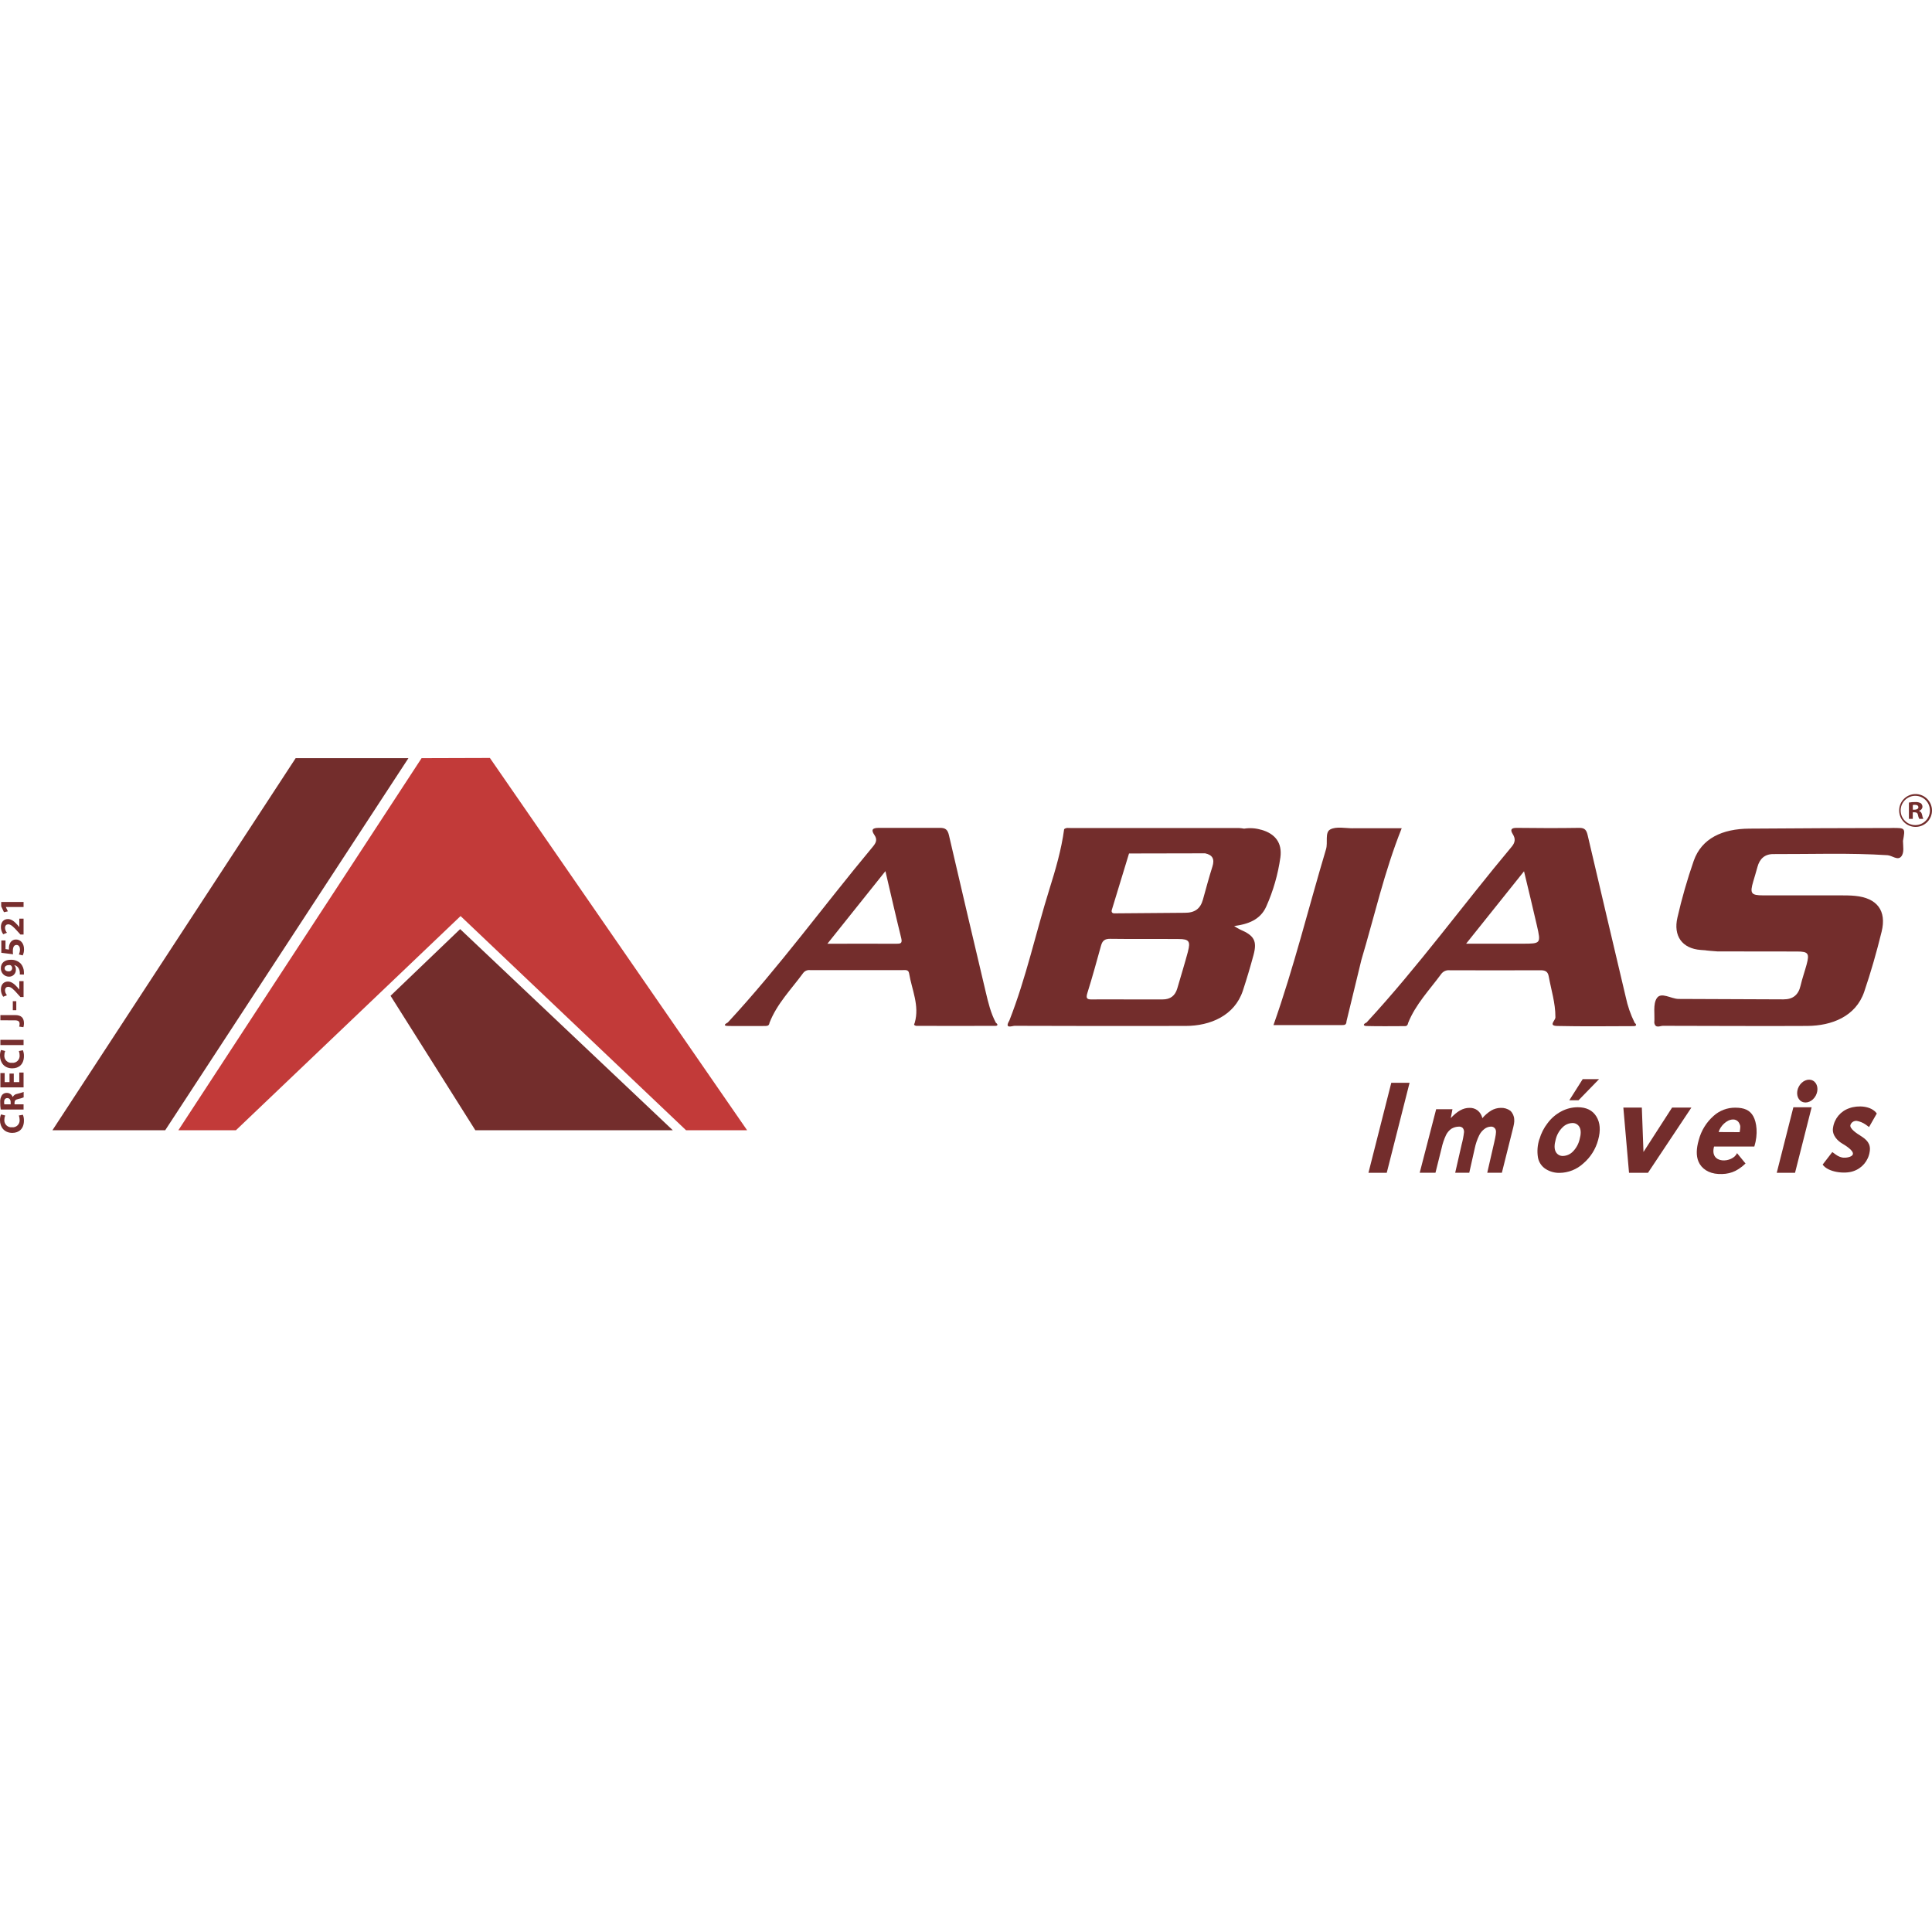
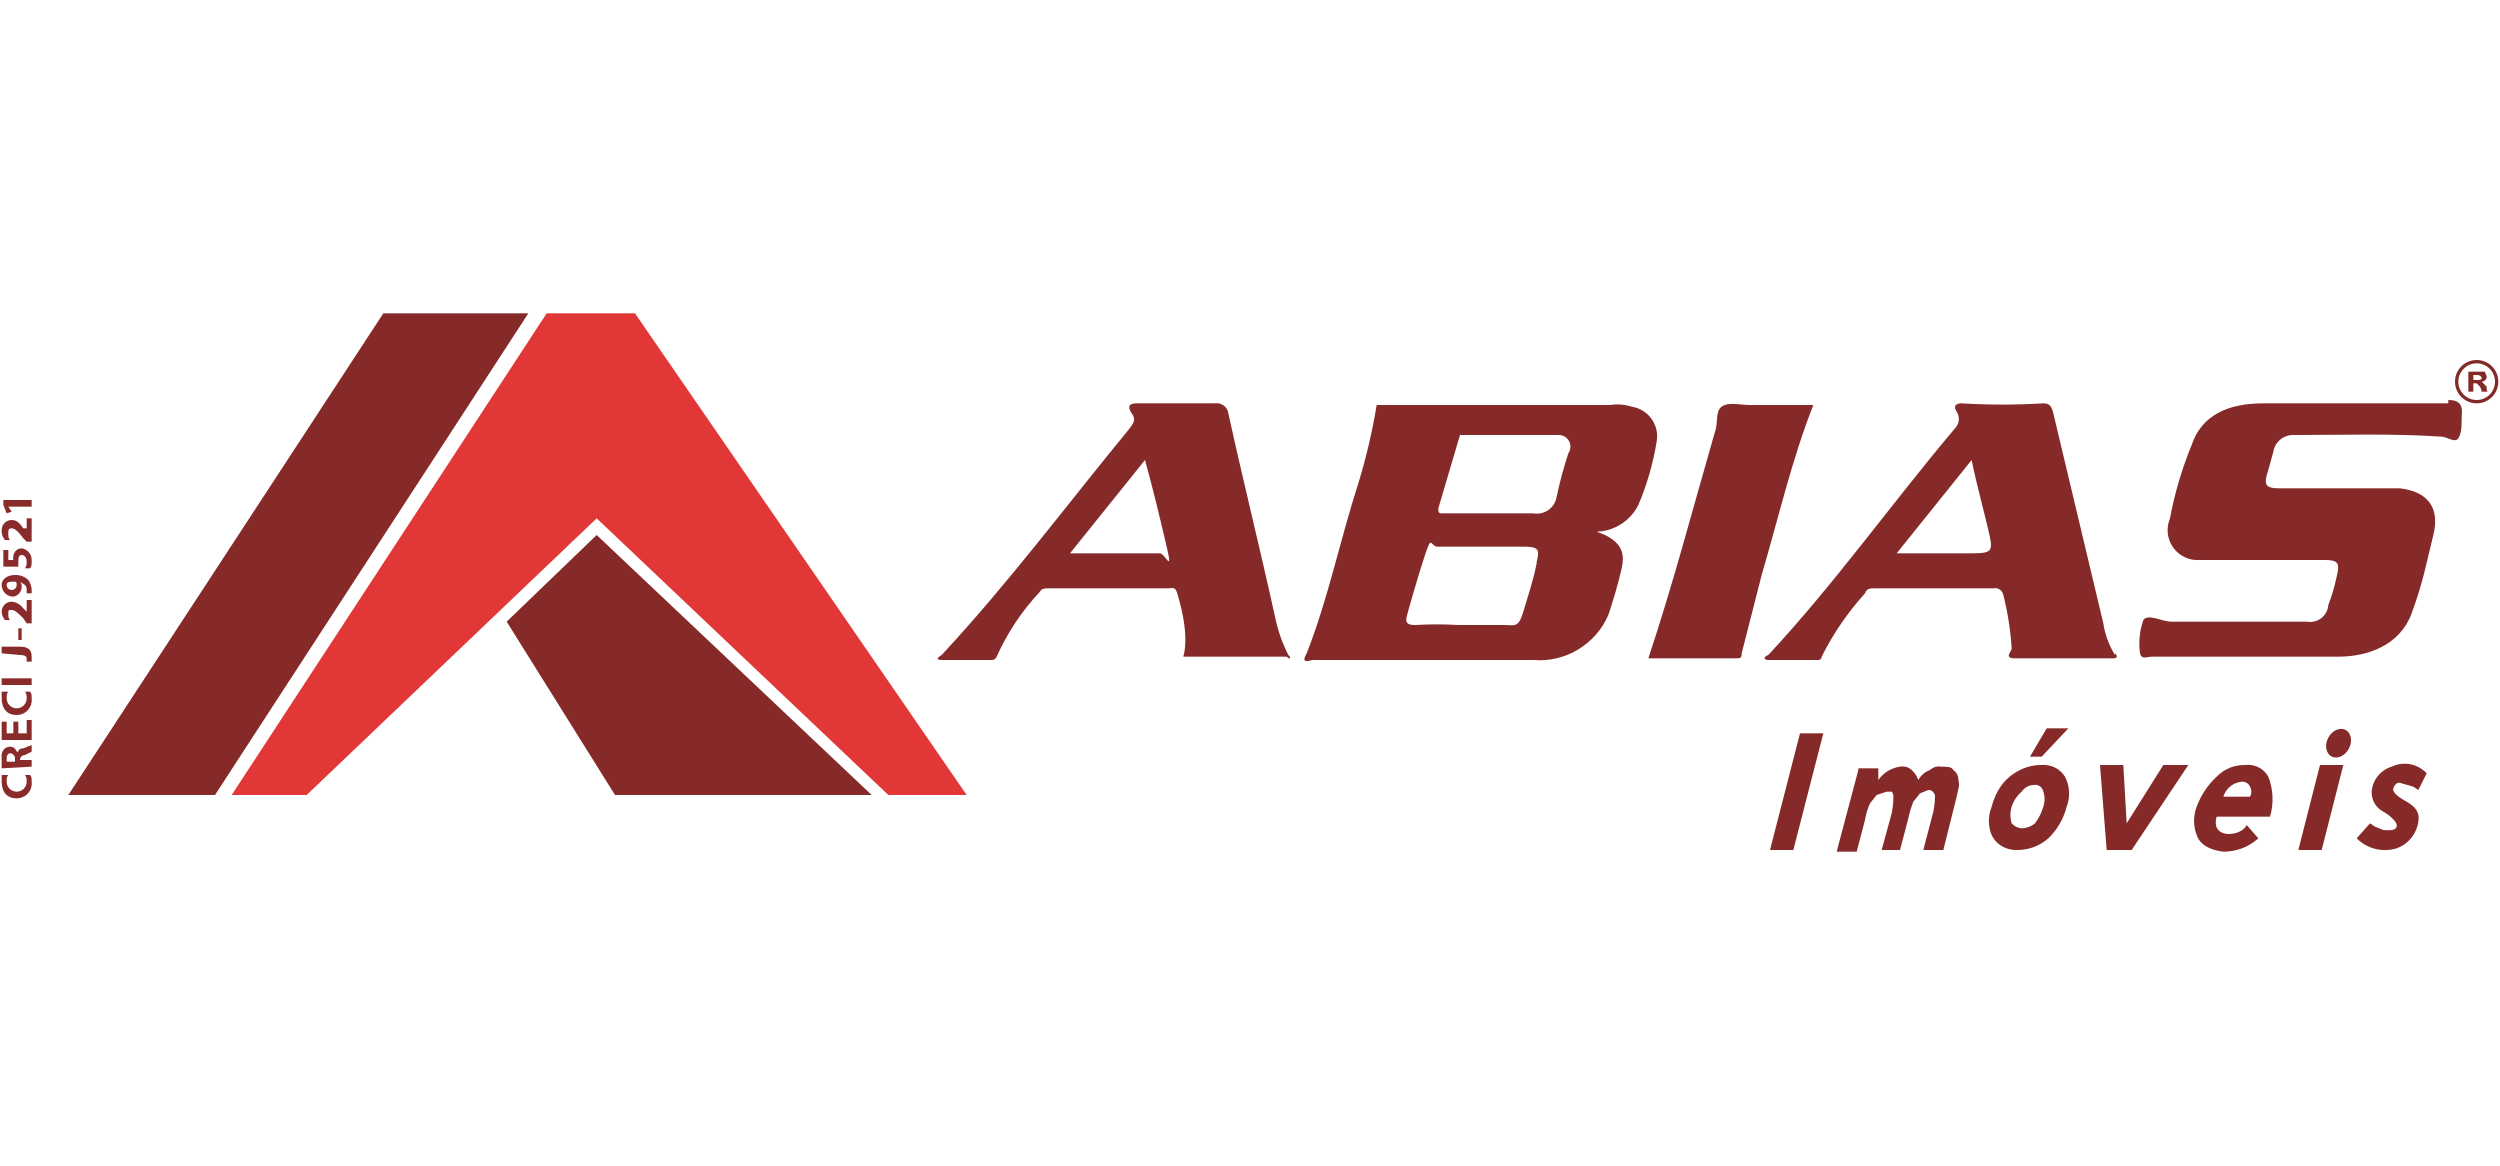
- <svg xmlns="http://www.w3.org/2000/svg" id="Camada_1" data-name="Camada 1" viewBox="0 0 1000 1000">
-   <defs>
-     <style>.cls-1,.cls-4{fill:#732d2c}.cls-2{fill:#772e2e}.cls-3{fill:#722d2c}.cls-4{fill-rule:evenodd}</style>
-   </defs>
-   <g id="Camada_1-2" data-name="Camada_1">
-     <g id="_2063740143664" data-name="2063740143664">
-       <path class="cls-1" d="M700.27 428.72c-4 0-8.66-1.08-11.77.62-2.84 1.55-1.11 6.73-2.14 10.17-9.05 30.24-16.56 60.94-27.21 91.07h35.57c1.35 0 2.17-.18 2.23-2l7.72-31.81c6.75-22.58 11.87-45.67 20.85-68.07h-25.25ZM846.08 529.34a55.49 55.49 0 0 1-4.59-13.25c-6.57-27.92-13.2-55.82-19.71-83.75-.6-2.58-1.4-3.88-4.37-3.84-10.79.17-21.6.14-32.39 0-2.93 0-3.41 1-2 3.26s1.34 4.21-.57 6.49c-25.25 30.14-48.36 62.05-75.13 91-1.71.76-2.06 1.77.15 1.82 6.57.18 13.16.06 19.74.05 1 0 1.5-.65 1.62-1.61 3.86-9.68 11.06-17.09 17.09-25.31a4.82 4.82 0 0 1 4.43-2c15.65.05 31.3.08 46.95 0 2.47 0 3.86.61 4.31 3.14 1.27 7 3.49 13.83 3.46 21v.45c-.26 1.63-3.65 4.15.92 4.25 13.15.29 26.32.13 39.48.09 1.33 0 2-.6.6-1.74Zm-57.25-78.4c2.38 10 4.62 19.12 6.7 28.25s2 9.26-7.33 9.26h-29.34l30-37.51ZM515.45 529.35c-2.66-5-3.93-10.38-5.21-15.79-6.39-27.07-12.8-54.13-19.06-81.23-.69-3-1.89-3.89-4.9-3.83h-31.35c-3.32 0-4.24.93-2.32 3.71 1.81 2.63.56 4.38-1.13 6.4-25.06 30.07-48.09 61.83-74.74 90.6-3.19 1.73-.74 1.83.62 1.84 6.24.08 12.48 0 18.72 0 1.15 0 2.06-.23 2.19-1.59 3.84-9.93 11.29-17.4 17.42-25.78a3.88 3.88 0 0 1 3.59-1.56h48.05c1.35 0 2.89-.3 3.22 1.69 1.41 8.47 5.48 16.64 2.92 25.56l-.31.81c-.17.44.76.8 1.16.8q20.3.08 40.6 0c1.42.09 1.92-.57.53-1.63Zm-57.16-78.45c2.88 12.31 5.44 23.55 8.2 34.74.66 2.7-.45 2.85-2.56 2.84-11.46-.06-22.91 0-35.67 0ZM979.56 428.57c-24.71 0-49.4.18-74.11.33-13.91.08-24.67 5-28.78 16.66a278 278 0 0 0-8.45 29.44c-2.15 9.31 2.33 16 12.16 16.7s1.94.18 2.91.18c-2.08 0 5.55.57 5.64.57 13.77 0 27.54 0 41.31.05 5.74 0 6.39 1.05 4.88 6.66-1 3.69-2.29 7.31-3.15 11-1.1 4.83-4 7.14-8.88 7.11l-54.38-.22c-3.86-.11-8.9-3.72-11.12-.43-2.11 3.12-1 8.41-1.33 12.74.53 3.14 3 1.59 4.47 1.6 24.9 0 49.8.21 74.7.06 12.62-.07 25.11-4.84 29.49-17.7 3.47-10.2 6.44-20.6 9-31.06 2.69-10.93-2.37-17.46-13.69-18.56-2.42-.24-4.87-.25-7.31-.26h-40.27c-6.33 0-7-1-5.18-7.18.73-2.51 1.51-5 2.18-7.52 1.13-4.22 3.79-6.69 8.2-6.67 19.69.07 39.39-.69 59.08.58 2.46.16 5.26 2.88 7.12.7 1.7-2 .95-5.33.93-8.1 1.22-6.71 1.22-6.71-5.44-6.71ZM652.74 429.49a19.64 19.64 0 0 0-8.79-.58 20.35 20.35 0 0 0-2.56-.32H554.3c-1.19 0-2.46-.32-3.5.59-1.43 10.62-4.43 20.87-7.61 31-7.08 22.66-12.06 45.95-20.77 68.1-2.71 4.5 1.58 2.67 2.74 2.68q44.26.16 88.54.06c12.64 0 25.3-5.26 29.6-18.23 2-6.09 3.84-12.25 5.51-18.44 2-7.37.29-10.16-6.92-13.22a27.53 27.53 0 0 1-3.1-1.81c7-.94 13.49-3.1 16.61-10.08a94.51 94.51 0 0 0 7.33-25.48c1-7.5-2.67-12.27-10-14.31Zm-37.86 63.06c-1.71 6.38-3.67 12.68-5.5 19-1.11 3.85-3.61 5.77-7.63 5.75h-18.26c-5.92 0-11.84-.08-17.75 0-2.54.05-4 0-2.91-3.35 2.56-8.11 4.79-16.33 7.07-24.52.7-2.52 1.94-3.54 4.75-3.5 11.83.17 23.66 0 35.49.11 5.29 0 6.14 1.22 4.74 6.42Zm12.66-44c-1.79 5.62-3.3 11.34-4.88 17-1.34 4.83-4.2 6.94-9.48 6.91l-36.48.29c-1 0-1.57-.7-1.22-1.8l8.9-29.19 39.39-.08c3.92.84 4.98 3.05 3.77 6.87Z" />
-       <path class="cls-2" d="M11.86 577a7.73 7.73 0 0 1 .52 3.09c0 4.15-2.58 6.29-6 6.29-4.1 0-6.38-2.93-6.38-6.56a7.26 7.26 0 0 1 .53-3l2.16.55a5.92 5.92 0 0 0-.45 2.28 3.62 3.62 0 0 0 4 3.83 3.58 3.58 0 0 0 3.92-3.84 6.69 6.69 0 0 0-.4-2.27ZM.36 574.28a22.87 22.87 0 0 1-.25-3.62 6.09 6.09 0 0 1 .94-3.88 3.05 3.05 0 0 1 2.51-1.1 3.18 3.18 0 0 1 3 2.11h.05a3 3 0 0 1 2.25-1.6 35.11 35.11 0 0 0 3.38-1V568a15.05 15.05 0 0 1-2.79.84c-1.5.32-1.91.84-1.93 1.94v.82h4.68v2.69Zm5.16-2.69v-1.07c0-1.35-.67-2.15-1.73-2.15s-1.65.74-1.67 2a6.39 6.39 0 0 0 .09 1.23ZM7.13 555.68v4.42h2.85v-4.94h2.22v7.66H.2v-7.41h2.22v4.69h2.5v-4.42h2.21zM11.86 543.6a7.71 7.71 0 0 1 .52 3.08c0 4.15-2.58 6.29-6 6.29-4.1.03-6.38-2.92-6.38-6.56a7.24 7.24 0 0 1 .53-2.95l2.16.55a5.88 5.88 0 0 0-.45 2.28 3.62 3.62 0 0 0 4 3.83 3.59 3.59 0 0 0 3.92-3.85 6.58 6.58 0 0 0-.4-2.26ZM.2 538.2h12v2.72H.2v-2.72zM.2 528.11v-2.71h7.59c3.42 0 4.61 1.64 4.61 4.28a7.07 7.07 0 0 1-.29 2l-2.19-.31a4.24 4.24 0 0 0 .22-1.38c0-1.15-.52-1.86-2.39-1.86ZM6.63 518.22h1.8v4.67h-1.8v-4.67zM12.2 516.05h-1.64l-1.35-1.5C7 512 5.65 510.79 4.29 510.76c-.94 0-1.69.57-1.69 1.9a4.23 4.23 0 0 0 1 2.48l-1.94.77a6.43 6.43 0 0 1-1.19-3.8c0-2.62 1.53-4.06 3.63-4.06 1.94 0 3.49 1.41 5 3.08l.89 1.07v-4.36h2.21ZM10.24 504.41a5.63 5.63 0 0 0 0-1.17 4.58 4.58 0 0 0-.71-2.24 3.57 3.57 0 0 0-2.14-1.46v.05a3.07 3.07 0 0 1 .83 2.32 3.48 3.48 0 0 1-3.61 3.61 4.21 4.21 0 0 1-4.17-4.36c0-3 2.28-4.38 5-4.38a6.89 6.89 0 0 1 5.32 2 6.79 6.79 0 0 1 1.62 4.41 8.33 8.33 0 0 1 0 1.23Zm-5.8-1.64a1.65 1.65 0 0 0 1.85-1.63 1.7 1.7 0 0 0-.77-1.5 1.26 1.26 0 0 0-.67-.14c-1.23 0-2.45.46-2.45 1.69 0 .92.82 1.6 2.04 1.58ZM2.85 486.76v4.49l1.78.25a6 6 0 0 1 0-.75 5.35 5.35 0 0 1 .83-3.05 3.31 3.31 0 0 1 2.91-1.41c2.15 0 4.06 1.86 4.06 5a7.35 7.35 0 0 1-.66 3.23l-2-.48a6.67 6.67 0 0 0 .57-2.62c0-1.12-.54-2.32-1.76-2.32s-1.93.95-1.93 3.26a10.15 10.15 0 0 0 .11 1.57l-6.08-.77v-6.37ZM12.2 483.71h-1.64l-1.35-1.5c-2.26-2.53-3.56-3.76-4.92-3.79-.94 0-1.69.57-1.69 1.9a4.23 4.23 0 0 0 1 2.48l-1.94.77a6.43 6.43 0 0 1-1.19-3.8c0-2.62 1.53-4.06 3.63-4.06 1.94 0 3.49 1.41 5 3.08l.89 1.07v-4.36h2.21ZM3.03 469.47v.04l1.05 2.21-2.03.44-1.43-3.06v-2.25H12.2v2.62H3.03z" />
-       <path class="cls-3" d="M991.35 411a8.5 8.5 0 1 0 8.65 8.44 8.55 8.55 0 0 0-8.65-8.44Zm0 16.07a7.58 7.58 0 1 1 0-15.16 7.58 7.58 0 1 1 0 15.16Z" />
-       <path class="cls-3" d="M994.85 421.77a2.51 2.51 0 0 0-1.54-2.06v-.1a2.17 2.17 0 0 0 1.75-2 2.35 2.35 0 0 0-.83-1.85 5.26 5.26 0 0 0-2.93-.62 16.6 16.6 0 0 0-3.25.26v8.44h2v-3.4h.93c1.08 0 1.59.42 1.75 1.34a7.22 7.22 0 0 0 .67 2.06h2.11a6.37 6.37 0 0 1-.62-2.11Zm-3.85-2.68h-.93v-2.42a4.87 4.87 0 0 1 1.08-.1c1.24 0 1.81.51 1.81 1.29s-.89 1.23-1.96 1.23Z" />
-       <path class="cls-4" d="m843.18 607.03-2.94-33.76h9.57l.85 22.99 14.82-22.99h9.99L853 607.03h-9.82zM812.28 569.49l6.92-10.93h8.48l-10.63 10.93h-4.77zM796.81 589.63a24.59 24.59 0 0 1 4.22-8.29 21 21 0 0 1 7.15-6.12 18.18 18.18 0 0 1 8.44-2.12c4.48 0 7.69 1.6 9.66 4.79s2.28 7.23.92 12.11a24.2 24.2 0 0 1-7.72 12.23 18.51 18.51 0 0 1-12.24 4.85 13 13 0 0 1-7.19-2 9 9 0 0 1-4-5.93 20.15 20.15 0 0 1 .72-9.5Zm8.42.17c-.77 2.75-.77 4.86 0 6.32a4 4 0 0 0 3.81 2.2 7.38 7.38 0 0 0 5-2.2 13.31 13.31 0 0 0 3.56-6.37q1.14-4.08 0-6.27a4 4 0 0 0-3.79-2.2 7.42 7.42 0 0 0-5 2.2 13 13 0 0 0-3.58 6.32ZM743.33 574.14h8.46l-.88 4.61c3.3-3.55 6.33-5.32 9.65-5.32a6.49 6.49 0 0 1 4.25 1.33 7.11 7.11 0 0 1 2.46 4 19.12 19.12 0 0 1 4.66-4 10 10 0 0 1 4.83-1.33 7.85 7.85 0 0 1 5 1.5 6.52 6.52 0 0 1 2 4.44c.14 1.43-.16 2.89-1 6.11L777.37 607h-7.57l3.55-15.47c.78-3.37 1.15-5.52.89-6.48a2.45 2.45 0 0 0-2.63-1.91 5.65 5.65 0 0 0-3.18 1.14 9.24 9.24 0 0 0-2.8 3.35 29.26 29.26 0 0 0-2.36 7L760.49 607h-7.28l3.35-14.68a42.55 42.55 0 0 0 1.22-6.34 3.18 3.18 0 0 0-.66-2.14 2.66 2.66 0 0 0-2-.7 7.76 7.76 0 0 0-3.9 1.11 8.66 8.66 0 0 0-2.74 3.21 32 32 0 0 0-2.35 7L743 607h-8.16l8.52-32.89ZM708.31 607.03l11.82-46.58h9.46l-11.81 46.58h-9.47zM919.64 607.03l8.6-33.9h9.46l-8.59 33.9h-9.47z" />
-       <ellipse class="cls-1" cx="935.47" cy="564.77" rx="6.15" ry="4.97" transform="rotate(-61.88 935.442 564.774)" />
-       <path class="cls-1" d="M963 587.85c-1.43-.86-6-3.72-5.18-5.68a3.16 3.16 0 0 1 3.28-2 11.73 11.73 0 0 1 4.44 1.82l1.88 1.36 4-7c-2.79-4-9.75-4.39-14.2-2.75a12.5 12.5 0 0 0-8.44 10.09c-.71 4.07 2.69 7 4.74 8.2 1.46.87 6.25 3.73 5.48 5.68-.55 1.37-3.61 1.78-5 1.64a8.44 8.44 0 0 1-3.73-1.55l-1.87-1.36-5 6.49c2.78 4 11.46 5 15.91 3.4a12.5 12.5 0 0 0 8.44-10.09c.71-4.08-1.62-6.32-4.74-8.2Z" />
-       <path class="cls-4" d="M85.51 585.01 211.4 392.43h-58.37L27.14 585.01h58.37z" />
-       <path style="fill:#c23a39;fill-rule:evenodd" d="m122.12 585.01 116.27-110.86L355.1 585.01h31.6L253.57 392.32l-35.36.11L92.32 585.01h29.8z" />
-       <path class="cls-4" d="m246.03 585.01-43.88-69.59 36.02-34.52 110.07 104.11H246.03z" />
-     </g>
-     <path class="cls-4" d="m899.08 596.85 4.4 5.38c-4.75 4.52-8.85 5.66-14 5.42s-8.87-2.83-10.38-6.49c-1.2-2.92-1.13-6.62.17-11.09a25.15 25.15 0 0 1 7.7-12.5 16.5 16.5 0 0 1 11.24-4.24c4.62 0 7.53 1.29 9.28 4.44s2.58 9.15.55 15.67h-20.85c-2.53 9.4 9.79 8.53 11.89 3.41Zm1.37-10.85c.4-2.58.51-3.26-.19-4.55a3.46 3.46 0 0 0-3.27-2c-3.31 0-6.67 3.57-7.41 6.5Z" />
+ <svg xmlns="http://www.w3.org/2000/svg" viewBox="0 0 150 69.9">
+   <g data-name="2063740143664">
+     <path d="M105 24.3c-.6 0-1.3-.2-1.7.1s-.2 1-.4 1.5c-1.3 4.5-2.5 9.1-4 13.6h5.3c.2 0 .3 0 .3-.3l1.2-4.7c1-3.4 1.8-6.9 3.1-10.2ZM126.9 39.3a4.9 4.9 0 0 1-.7-1.9l-3-12.6c-.1-.4-.2-.6-.6-.6a40.1 40.1 0 0 1-4.9 0c-.4 0-.5.2-.3.5a.8.8 0 0 1-.1 1c-3.8 4.5-7.2 9.3-11.2 13.6-.3.1-.3.3 0 .3h3a.2.2 0 0 0 .2-.2 17 17 0 0 1 2.6-3.8c.1-.3.3-.3.6-.3h7.1a.5.5 0 0 1 .6.4 17.7 17.7 0 0 1 .5 3.2c0 .2-.5.6.2.6h5.9c.2 0 .3-.1.1-.3Zm-8.6-11.7c.3 1.5.7 2.9 1 4.2s.3 1.4-1.1 1.4h-4.4l4.5-5.6ZM77.3 39.3a9 9 0 0 1-.8-2.3c-.9-4.1-1.9-8.1-2.8-12.2a.7.7 0 0 0-.8-.6h-4.7q-.7 0-.3.6c.3.4.1.6-.2 1-3.7 4.5-7.2 9.2-11.2 13.5-.5.3-.1.3.1.3h2.8c.2 0 .3 0 .4-.2a14 14 0 0 1 2.6-3.9c.1-.2.3-.2.5-.2h7.2c.2 0 .4-.1.5.2s.8 2.5.4 3.9h6.2c.2.2.3.1.1-.1Zm-8.6-11.7c.5 1.8.9 3.5 1.3 5.2s-.1.4-.4.4h-5.4ZM146.9 24.2h-11.1c-2.1 0-3.7.7-4.3 2.5a22.3 22.3 0 0 0-1.3 4.4 1.8 1.8 0 0 0 1.8 2.5h7.5c.8 0 .9.2.7 1a10.9 10.9 0 0 1-.5 1.7 1.1 1.1 0 0 1-1.3 1h-8.1c-.6 0-1.4-.5-1.7-.1a4.3 4.3 0 0 0-.2 2c.1.4.4.2.7.2h11.2c1.8 0 3.7-.7 4.4-2.6s.9-3.1 1.3-4.7-.3-2.6-2-2.8h-7.2c-.9 0-1-.2-.7-1.1l.3-1.1a1.2 1.2 0 0 1 1.2-1c3 0 5.9-.1 8.9.1.3 0 .8.4 1 .1s.2-.8.2-1.2.2-1.1-.8-1.1ZM97.9 24.4a2.9 2.9 0 0 0-1.3-.1h-14a35.7 35.7 0 0 1-1.1 4.7c-1.1 3.4-1.8 6.9-3.1 10.2-.4.7.2.4.4.4H92a4.5 4.5 0 0 0 4.5-2.7c.3-.9.6-1.9.8-2.8s0-1.5-1-2l-.5-.2a2.9 2.9 0 0 0 2.5-1.6 16.6 16.6 0 0 0 1.1-3.8 1.8 1.8 0 0 0-1.5-2.1Zm-5.7 9.4c-.2 1-.5 1.9-.8 2.9s-.5.8-1.2.8h-2.7a22.5 22.5 0 0 0-2.6 0c-.4 0-.6-.1-.5-.5s.7-2.5 1.1-3.7.3-.6.7-.5h5.3c.8 0 .9.2.7.9Zm1.9-6.6a25 25 0 0 0-.7 2.6 1.2 1.2 0 0 1-1.4 1h-5.5c-.2 0-.2-.1-.2-.3l1.3-4.4h5.9a.7.7 0 0 1 .6 1.1Z" fill="#852a29" />
+     <path d="M1.8 46.5c.1.1.1.2.1.4a.9.9 0 0 1-.9 1c-.6 0-.9-.4-.9-1v-.4h.4c-.1.1-.1.2-.1.4a.6.6 0 0 0 .6.6.6.6 0 0 0 .6-.6.6.6 0 0 0-.1-.4ZM.1 46.1v-.6a.7.7 0 0 1 .1-.5.5.5 0 0 1 .4-.2.4.4 0 0 1 .4.3h.1c0-.1.1-.2.3-.2l.5-.2v.4l-.4.2a.3.3 0 0 0-.3.3h.7v.4Zm.8-.4v-.2a.3.3 0 0 0-.3-.3c-.1 0-.2.1-.2.3v.2ZM1.1 43.3v.7h.5v-.8h.3v1.2H.1v-1.1h.3v.7h.4v-.7h.3zM1.8 41.5c.1.1.1.2.1.4a.9.9 0 0 1-.9 1c-.6 0-.9-.4-.9-1v-.4h.4c-.1.1-.1.2-.1.4a.6.6 0 0 0 .6.6.6.6 0 0 0 .6-.6.6.6 0 0 0-.1-.4ZM.1 40.7h1.8v.4H.1v-.4zM.1 39.2v-.4h1.1c.5 0 .7.2.7.6v.3h-.3v-.2c0-.1-.1-.2-.4-.2ZM1.1 37.7h.2v.7h-.2v-.7zM1.9 37.4h-.3l-.2-.3c-.3-.3-.5-.5-.7-.5s-.2 0-.2.2 0 .3.1.4H.3a.8.8 0 0 1-.2-.5.6.6 0 0 1 .6-.6 1 1 0 0 1 .7.4l.2.2V36h.3ZM1.6 35.6v-.2a.4.4 0 0 0-.1-.3l-.3-.2a.4.4 0 0 1 .1.3.6.6 0 0 1-.5.6.7.7 0 0 1-.7-.7c0-.4.4-.6.8-.6a1.1 1.1 0 0 1 .8.3 1.1 1.1 0 0 1 .2.6v.2Zm-.9-.2a.3.3 0 0 0 .3-.3c0-.1 0-.2-.1-.2H.8c-.2 0-.4 0-.4.2a.3.3 0 0 0 .3.3ZM.5 33v.6h.3a.7.7 0 0 1 .1-.5.5.5 0 0 1 .4-.2.7.7 0 0 1 .6.7c0 .3 0 .4-.1.5h-.3a.6.6 0 0 0 .1-.4c0-.2-.1-.4-.3-.4s-.2.2-.2.5v.2H.2v-1ZM1.9 32.5h-.3l-.2-.2c-.3-.4-.5-.6-.7-.6s-.2.1-.2.3 0 .3.1.4H.3a.8.8 0 0 1-.2-.6.6.6 0 0 1 .6-.6c.3 0 .5.2.7.5h.2v-.6h.3ZM.5 30.4l.2.3-.3.1-.2-.5V30h1.7v.4H.5z" fill="#8a2b2b" />
+     <path d="M148.6 21.6a1.3 1.3 0 1 0 0 2.6 1.3 1.3 0 1 0 0-2.6Zm0 2.4a1.1 1.1 0 1 1 0-2.2 1.1 1.1 0 1 1 0 2.2Z" fill="#832a29" />
+     <path d="m149.2 23.2-.3-.3a.3.3 0 0 0 .3-.3c0-.1-.1-.2-.1-.3h-1v1.2h.3V23h.2l.2.2a.8.8 0 0 1 .1.3h.4c-.1 0-.1-.1-.1-.3Zm-.6-.4h-.2v-.3h.2c.2 0 .3.1.3.2s-.2.1-.3.1Z" fill="#832a29" />
+     <path fill="#852a29" fill-rule="evenodd" d="m126.4 51-.4-5.1h1.4l.2 3.5 2.2-3.5h1.5l-3.4 5.1h-1.5zM121.8 45.4l1-1.7h1.3l-1.6 1.7h-.7zM119.5 48.4a3.8 3.8 0 0 1 .6-1.3 3.1 3.1 0 0 1 1.1-.9 2.8 2.8 0 0 1 1.3-.3 1.5 1.5 0 0 1 1.4.7 2.2 2.2 0 0 1 .1 1.8 4 4 0 0 1-1.1 1.9 2.8 2.8 0 0 1-1.9.7 1.7 1.7 0 0 1-1-.3 1.5 1.5 0 0 1-.6-.9 2.3 2.3 0 0 1 .1-1.4Zm1.2 0a1.7 1.7 0 0 0 0 1 .9.9 0 0 0 .6.3 1.3 1.3 0 0 0 .8-.3 3.1 3.1 0 0 0 .5-1 1.4 1.4 0 0 0 0-.9.5.5 0 0 0-.6-.4.9.9 0 0 0-.7.4 2 2 0 0 0-.6.9ZM111.5 46.1h1.2v.7a1.9 1.9 0 0 1 1.3-.8.8.8 0 0 1 .7.2 1.5 1.5 0 0 1 .4.6 1.3 1.3 0 0 1 .7-.6.8.8 0 0 1 .7-.2c.3 0 .6 0 .7.2a.7.7 0 0 1 .3.6c.1.3 0 .5-.1 1l-.8 3.2h-1.2l.6-2.3a5.1 5.1 0 0 0 .1-1c-.1-.2-.2-.3-.4-.3l-.5.2-.4.5a6.2 6.2 0 0 0-.3 1L114 51h-1.1l.6-2.2a4.6 4.6 0 0 0 .1-1 .4.4 0 0 0-.1-.3h-.3l-.6.2-.4.5a4.1 4.1 0 0 0-.3 1l-.5 1.9h-1.2l1.3-4.9ZM106.2 51l1.8-7h1.4l-1.8 7h-1.4zM137.9 51l1.3-5.1h1.4l-1.3 5.1h-1.4z" />
+     <ellipse cx="140.3" cy="44.7" rx=".9" ry=".7" transform="rotate(-61.9 140.217 44.634)" fill="#852a29" />
+     <path d="M144.4 48.1c-.2-.1-.9-.5-.8-.8s.3-.4.5-.3l.7.2.3.2.5-1a1.8 1.8 0 0 0-2.1-.4 1.7 1.7 0 0 0-1.2 1.5 1.3 1.3 0 0 0 .7 1.2c.2.1.9.6.8.9s-.6.2-.8.2l-.5-.2-.3-.2-.8.9a2.4 2.4 0 0 0 2.4.6 2 2 0 0 0 1.3-1.6c.1-.6-.2-.9-.7-1.2Z" fill="#852a29" />
+     <path fill="#852a29" fill-rule="evenodd" d="m12.9 47.7 18.8-28.9H23L4.1 47.7h8.8z" />
+     <path fill="#e13837" fill-rule="evenodd" d="m18.4 47.7 17.4-16.6 17.5 16.6H58L38.1 18.8h-5.3L13.9 47.7h4.5z" />
+     <path fill="#852a29" fill-rule="evenodd" d="m36.9 47.7-6.5-10.4 5.4-5.2 16.5 15.6H36.9z" />
  </g>
+   <path d="m134.8 49.5.7.8a3.1 3.1 0 0 1-2.1.8c-.8-.1-1.4-.4-1.6-1a2.4 2.4 0 0 1 0-1.7 4.7 4.7 0 0 1 1.2-1.8 2.3 2.3 0 0 1 1.7-.7 1.4 1.4 0 0 1 1.4.7 3.7 3.7 0 0 1 .1 2.4H133c-.4 1.4 1.5 1.2 1.8.5Zm.2-1.7a.6.6 0 0 0 0-.6.5.5 0 0 0-.5-.3 1.3 1.3 0 0 0-1.1.9Z" fill="#852a29" fill-rule="evenodd" />
</svg>
